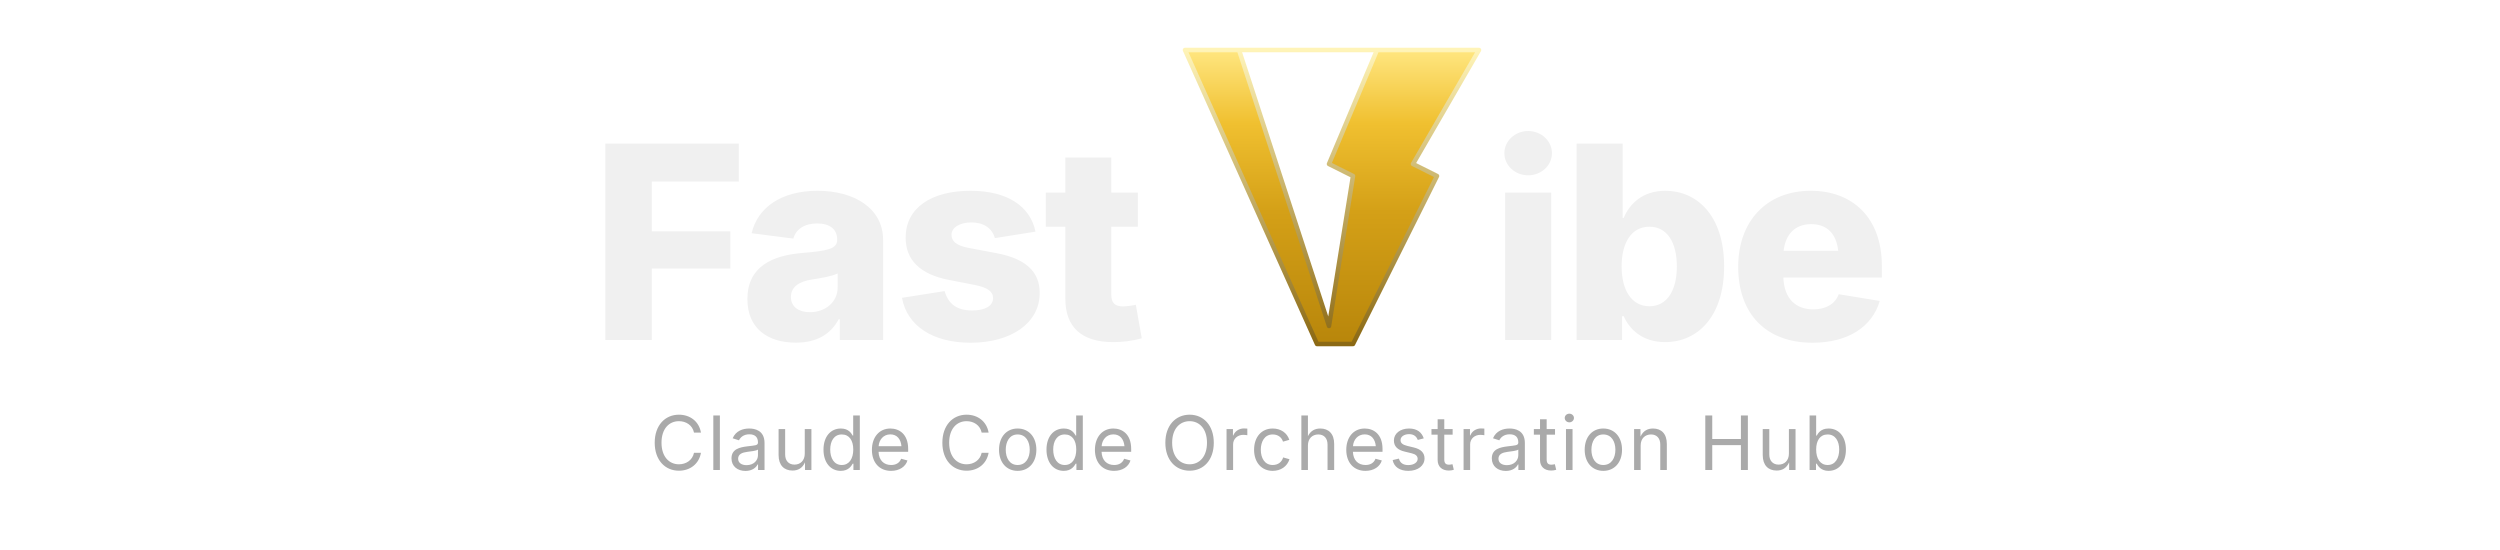
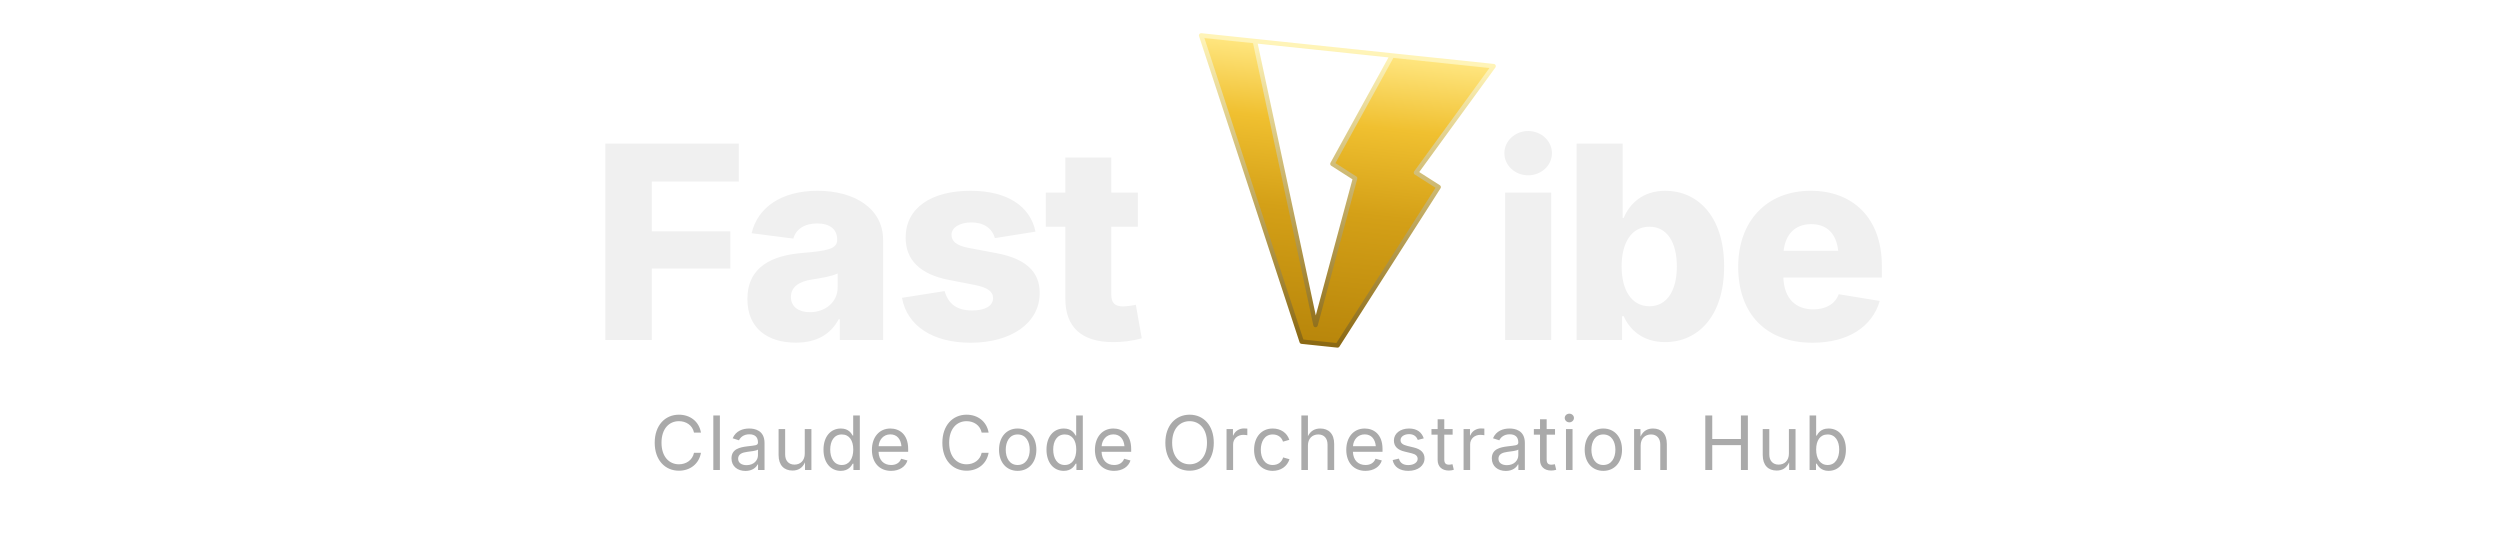
<svg xmlns="http://www.w3.org/2000/svg" viewBox="0 0 500 110" fill="none">
  <defs>
    <linearGradient id="gold" x1="0" y1="0" x2="0" y2="1">
      <stop offset="0%" stop-color="#ffe680" />
      <stop offset="25%" stop-color="#f0c030" />
      <stop offset="55%" stop-color="#d4a017" />
      <stop offset="100%" stop-color="#b8860b" />
    </linearGradient>
    <linearGradient id="goldEdge" x1="0" y1="0" x2="0" y2="1">
      <stop offset="0%" stop-color="#fff4b8" />
      <stop offset="100%" stop-color="#8b6914" />
    </linearGradient>
  </defs>
  <text x="118" y="68" font-family="system-ui, -apple-system, 'Segoe UI', sans-serif" font-size="54" font-weight="800" fill="#f0f0f0" letter-spacing="-1">Fast</text>
  <g transform="translate(237, 10) scale(0.60)">
-     <path d="M0,0 L44,98 L56,98 L84,42 L76,38 L98,0 Z M18,0 L64,0 L48,38 L56,42 L48,92 Z" fill="url(#gold)" fill-rule="evenodd" stroke="url(#goldEdge)" stroke-width="1.5" stroke-linejoin="round" />
+     <g transform="rotate(6, 49, 49)">
+       <path d="M0,0 L44,98 L56,98 L84,42 L76,38 L98,0 Z M18,0 L64,0 L48,38 L56,42 L48,92 Z" fill="url(#gold)" fill-rule="evenodd" stroke="url(#goldEdge)" stroke-width="1.5" stroke-linejoin="round" />
+     </g>
  </g>
  <text x="298" y="68" font-family="system-ui, -apple-system, 'Segoe UI', sans-serif" font-size="54" font-weight="800" fill="#f0f0f0" letter-spacing="-1">ibe</text>
  <text x="250" y="94" font-family="system-ui, -apple-system, 'Segoe UI', sans-serif" font-size="15" fill="#aaa" text-anchor="middle" letter-spacing="0.5">Claude Code Orchestration Hub</text>
</svg>
